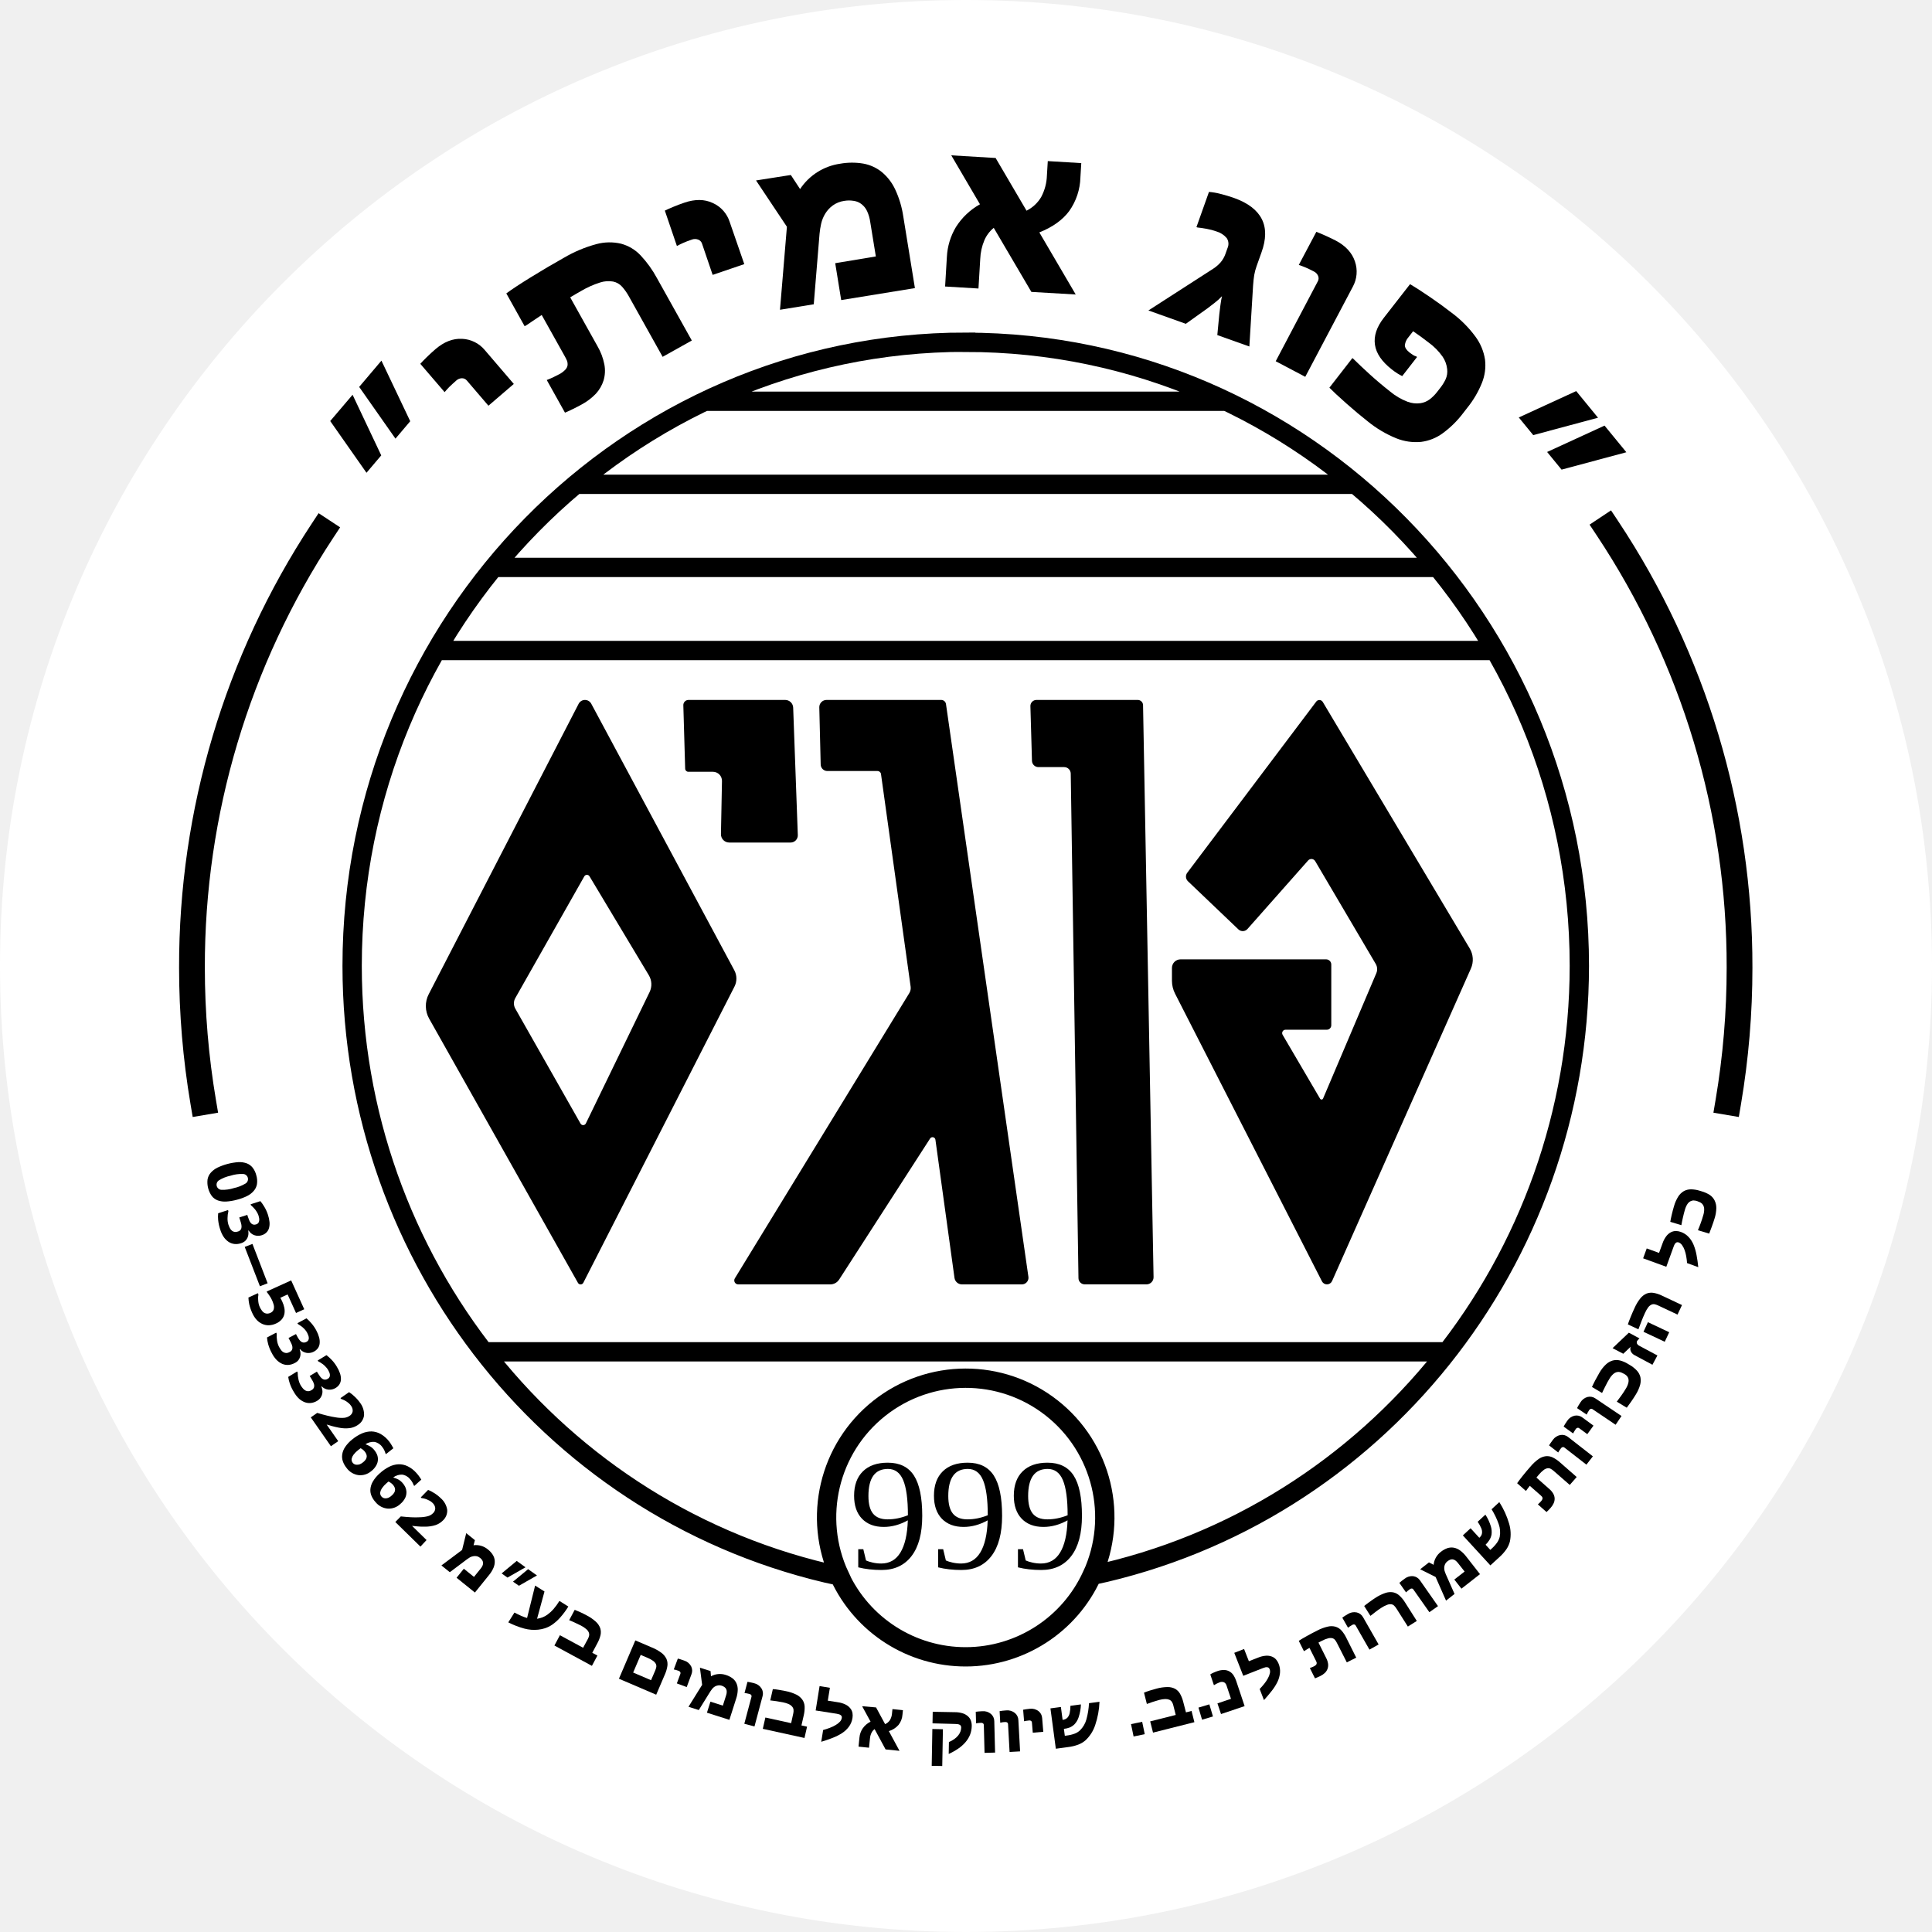
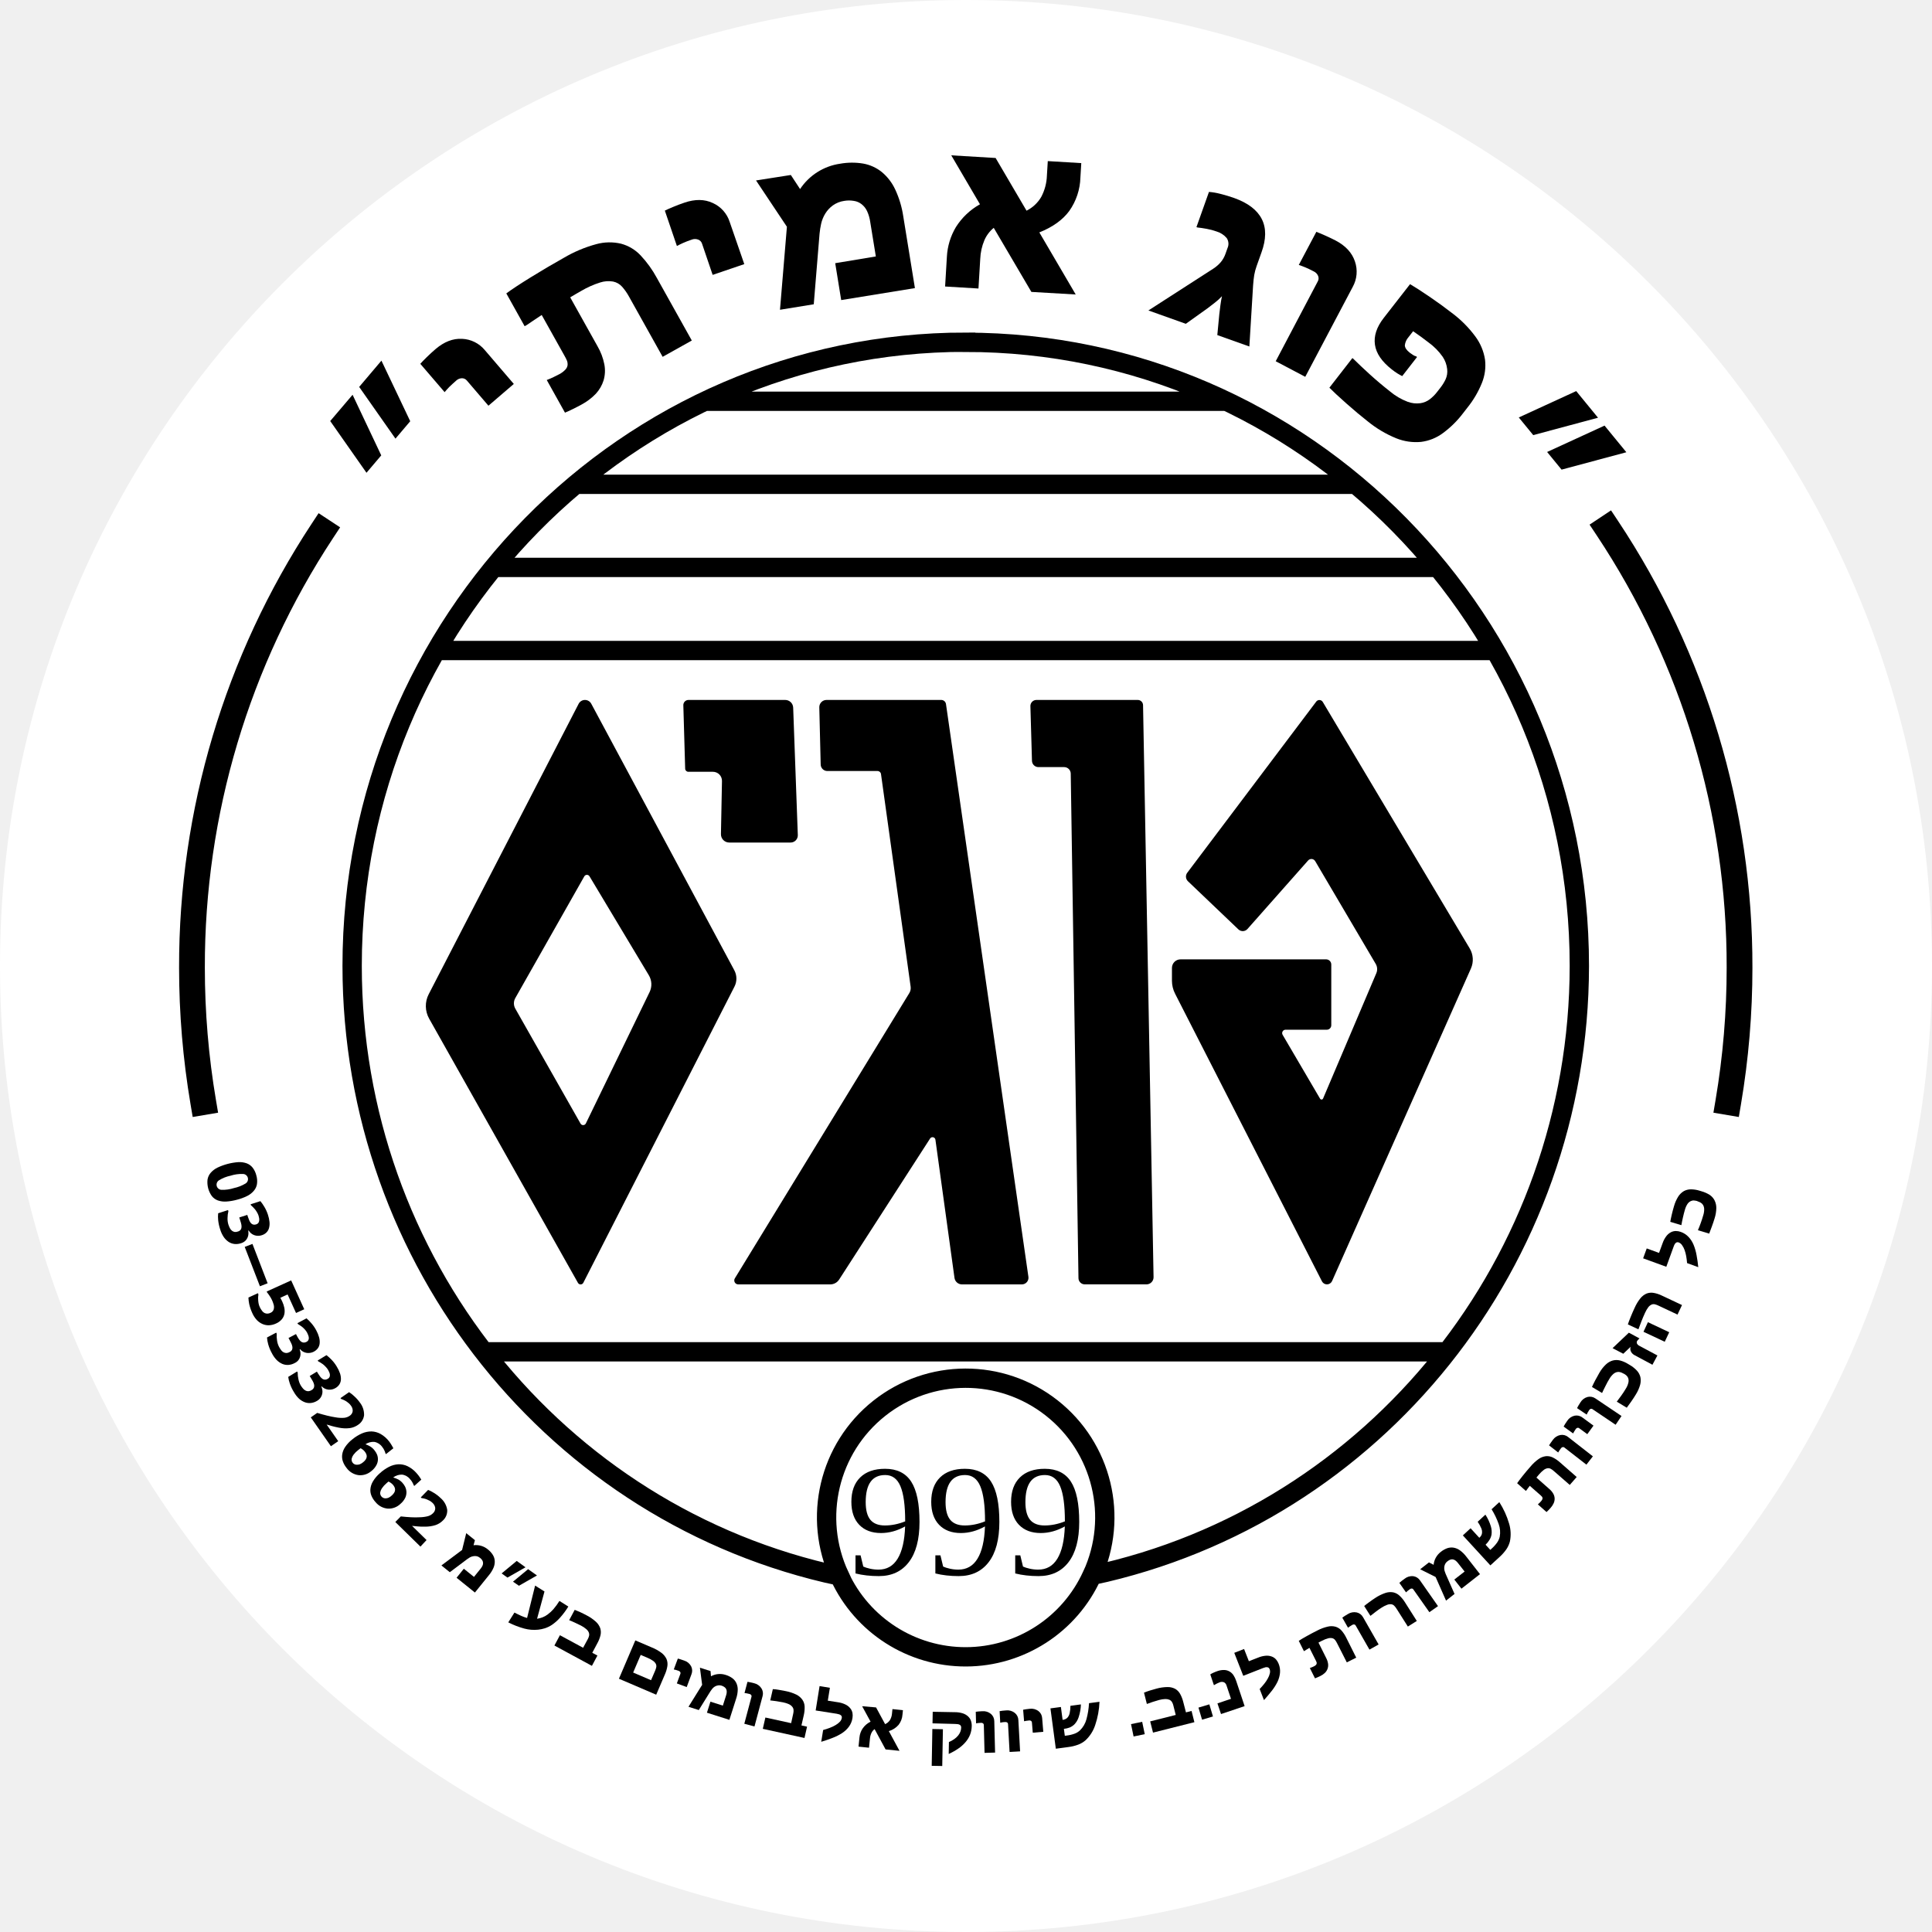
<svg xmlns="http://www.w3.org/2000/svg" viewBox="0 0 750 750">
  <defs>
-     <style>.cls-1{fill:#fff;}.cls-2,.cls-3{fill:none;stroke:#000;}.cls-2{stroke-linecap:square;stroke-miterlimit:10;stroke-width:10px;}.cls-3{stroke-width:7.5px;}.cls-4{font-size:62px;font-family:TimesNewRomanPSMT, Times New Roman;}</style>
+     <style>.cls-1{fill:#fff;}.cls-2,.cls-3{fill:none;stroke:#000;}.cls-2{stroke-linecap:square;stroke-miterlimit:10;stroke-width:10px;}.cls-3{stroke-width:7.5px;}.cls-4{direction:ltr;font-size:62px;font-family:TimesNewRomanPSMT, Times New Roman;}</style>
  </defs>
  <g>
    <g>
      <circle class="cls-1" cx="375" cy="375" r="375" />
      <g>
        <path d="M136.87,153.25,148,176.78l-5.73,6.75-14.08-20.08ZM148.07,140l11.18,23.52-5.73,6.76-14.09-20.08Z" />
        <path d="M199.46,149.05l-9.85,8.45-8.36-9.76a2.45,2.45,0,0,0-1.95-.91,3.44,3.44,0,0,0-2.21.92c-1.12,1-2,1.79-2.69,2.48s-1.27,1.37-1.8,2l-9.44-11c.51-.58,1.33-1.43,2.46-2.54s2.28-2.16,3.44-3.16q5-4.28,10.31-4a12.13,12.13,0,0,1,8.87,4.42Z" />
        <path d="M221.35,115.43l10.57,18.92a22.61,22.61,0,0,1,2.69,7.11,13.25,13.25,0,0,1-.29,6.18,13.7,13.7,0,0,1-3,5.2,22.37,22.37,0,0,1-5.62,4.24c-.81.46-1.89,1-3.25,1.68s-2.41,1.15-3.13,1.43l-7.07-12.67a29.85,29.85,0,0,0,2.77-1.2c1.07-.52,1.77-.88,2.12-1.07a8.91,8.91,0,0,0,2.31-1.73,3.23,3.23,0,0,0,.87-1.66,4.13,4.13,0,0,0-.18-1.75,16.1,16.1,0,0,0-1-2l-8.85-15.83c-1.09.7-2.2,1.44-3.34,2.22l-2.36,1.61-.93.52-7.11-12.73q3.07-2.28,9.47-6.24t12.71-7.49a51.24,51.24,0,0,1,12.81-5.41,19.47,19.47,0,0,1,9.54-.16,16.14,16.14,0,0,1,7.58,4.52,42,42,0,0,1,6.36,8.83l13.54,24.24-11.32,6.33-13.11-23.47a20.56,20.56,0,0,0-2.65-3.76,6.35,6.35,0,0,0-3.51-2,10.52,10.52,0,0,0-5,.37,35.27,35.27,0,0,0-7.3,3.25c-.8.45-1.58.9-2.33,1.34S221.93,115.11,221.35,115.43Z" />
        <path d="M288.93,102.53l-12.28,4.18-4.14-12.17A2.43,2.43,0,0,0,271,93a3.42,3.42,0,0,0-2.4,0c-1.39.47-2.53.91-3.41,1.31s-1.69.79-2.42,1.18l-4.68-13.73c.69-.35,1.77-.83,3.23-1.44s2.92-1.16,4.37-1.65q6.21-2.12,11,.13a12.07,12.07,0,0,1,6.59,7.4Z" />
        <path d="M310.59,73.39a22.46,22.46,0,0,1,15.51-9.83,26.42,26.42,0,0,1,9-.06,16,16,0,0,1,7.19,3.26,19.49,19.49,0,0,1,5.25,6.84A37.77,37.77,0,0,1,350.65,84l4.52,27.84-28.62,4.65-2.32-14.32L340,99.55l-2.17-13.33A15.09,15.09,0,0,0,336.62,82a7.37,7.37,0,0,0-2.17-2.75,6.25,6.25,0,0,0-3-1.27,11.09,11.09,0,0,0-3.72,0,10,10,0,0,0-4.42,1.76,11.14,11.14,0,0,0-2.92,3.14,13,13,0,0,0-1.63,4,31.91,31.91,0,0,0-.61,3.85l-2.25,27.39-13.11,2.13,2.58-30.95q0-.3.06-.63c0-.22,0-.42.06-.62l-12-18L307,67.93Z" />
        <path d="M386.5,61.33l12,20.46a13.65,13.65,0,0,0,5.71-5.35,19,19,0,0,0,2.2-8.31l.34-5.59,13,.78-.34,5.59a23.61,23.61,0,0,1-4.33,13q-3.86,5.22-11.61,8.31l14.12,24.1-17.21-1L385.77,88.45a12.6,12.6,0,0,0-3.64,4.83,20.71,20.71,0,0,0-1.6,7.21L379.84,112l-12.95-.78.69-11.54a25,25,0,0,1,3.51-11.54,26,26,0,0,1,9.33-8.84l-11.14-19Z" />
        <path d="M485,134.51l-12.44-4.43.77-8.07c.08-.76.22-1.91.42-3.42s.41-2.71.62-3.61a22.18,22.18,0,0,1-2.76,2.51c-1.27,1-2.23,1.75-2.87,2.21l-8.4,6-14.53-5.18,25.18-16.22a13.53,13.53,0,0,0,2.88-2.49,10.42,10.42,0,0,0,1.87-3.31l.78-2.2a4,4,0,0,0-.3-3.87,8.21,8.21,0,0,0-4-2.59,24.34,24.34,0,0,0-3.76-1c-1.42-.26-2.62-.44-3.59-.53l-.41-.15,4.86-13.66a25,25,0,0,1,4.4.75c1.8.44,3.61,1,5.42,1.63q8,2.88,10.68,8.15t-.13,13l-1.88,5.28a20.94,20.94,0,0,0-.92,3.46c-.18,1.12-.33,2.45-.44,4Z" />
        <path d="M506.7,146.28l-11.47-6.05,16.33-31a2.38,2.38,0,0,0,.12-2.14,3.37,3.37,0,0,0-1.66-1.72c-1.31-.69-2.41-1.21-3.3-1.58s-1.74-.68-2.53-.94L511,90c.73.27,1.82.72,3.27,1.36s2.85,1.32,4.2,2q5.82,3.06,7.51,8.12a12.15,12.15,0,0,1-.84,9.87Z" />
        <path d="M568,160.36a38.06,38.06,0,0,1-7.86,7.77,17.91,17.91,0,0,1-8.47,3.41,20.54,20.54,0,0,1-9.61-1.38,43.51,43.51,0,0,1-11.2-6.66q-3.65-2.85-8.17-6.85t-6.62-6.15L525,139l.34.27q2.65,2.63,6.35,6t7.92,6.69a23.68,23.68,0,0,0,6.81,4,10.26,10.26,0,0,0,5,.56,7.85,7.85,0,0,0,3.6-1.51,15.14,15.14,0,0,0,2.81-2.79l1.34-1.72a17.36,17.36,0,0,0,2-3.22,7.44,7.44,0,0,0,.62-4,10.63,10.63,0,0,0-1.74-4.78,23.66,23.66,0,0,0-5.56-5.61c-.89-.7-1.83-1.4-2.81-2.12s-2-1.44-3.11-2.19l-1.78,2.29a5.7,5.7,0,0,0-1.43,3.15c0,.92.61,1.88,1.92,2.91a15.6,15.6,0,0,0,1.29.89,3.24,3.24,0,0,0,1.18.51l.34.27L544.34,146c-.6-.3-1.21-.63-1.81-1a24.51,24.51,0,0,1-2.21-1.57q-5.84-4.55-6.57-9.61t3.4-10.38l10.23-13.13q2.86,1.67,7.53,4.85t8.69,6.31a43.87,43.87,0,0,1,9.15,9.18,20.18,20.18,0,0,1,3.74,9,18.3,18.3,0,0,1-1.21,9,37.87,37.87,0,0,1-5.64,9.6Z" />
        <path d="M620.35,162.16l-25.15,6.75-5.61-6.85,22.29-10.24Zm11,13.4-25.15,6.75-5.61-6.85,22.29-10.24Z" />
        <path class="cls-2" d="M78.9,427.85a312.8,312.8,0,0,1-4.38-52.21,307.07,307.07,0,0,1,50.59-169.5" />
        <path class="cls-2" d="M624,205.06a307.11,307.11,0,0,1,51.29,170.58,311.84,311.84,0,0,1-4.38,52.21" />
        <path d="M92,465.73a20.64,20.64,0,0,1-4.18.71,8.41,8.41,0,0,1-3.24-.43,5.38,5.38,0,0,1-2.33-1.67,9.29,9.29,0,0,1-1.69-6.43,5.33,5.33,0,0,1,1.22-2.62,8.38,8.38,0,0,1,2.6-2,22.75,22.75,0,0,1,8.13-2.15,8.38,8.38,0,0,1,3.23.45,5.35,5.35,0,0,1,2.35,1.71,8.05,8.05,0,0,1,1.42,3,7.86,7.86,0,0,1,.24,3.4,5.3,5.3,0,0,1-1.25,2.61,8.05,8.05,0,0,1-2.61,2A19.64,19.64,0,0,1,92,465.73Zm-1.2-4.52a14.43,14.43,0,0,0,4.53-1.78,2,2,0,0,0-1-3.7,14,14,0,0,0-4.85.68A13.85,13.85,0,0,0,85,458.2a2,2,0,0,0,1,3.69A14.25,14.25,0,0,0,90.81,461.21Z" />
        <path d="M93.53,482.63a6,6,0,0,1-2.52.28,5.19,5.19,0,0,1-2.27-.82,7.21,7.21,0,0,1-1.86-1.84,10.68,10.68,0,0,1-1.39-2.95,17,17,0,0,1-.8-3.66,12.91,12.91,0,0,1,0-2.65l3.83-1.24.14.43a11.59,11.59,0,0,0-.33,2.63,7.84,7.84,0,0,0,.32,2.54,11.23,11.23,0,0,0,.56,1.36,3,3,0,0,0,.9,1.11,2.55,2.55,0,0,0,.94.41,2.58,2.58,0,0,0,1.31-.16,2,2,0,0,0,1.1-.73,2.06,2.06,0,0,0,.31-1.11,5,5,0,0,0-.21-1.44c-.16-.54-.3-1-.43-1.41l-.25-.76,3.12-1,.22.7a15,15,0,0,0,.55,1.46,3.7,3.7,0,0,0,.66,1.06,1.83,1.83,0,0,0,.87.54,2.06,2.06,0,0,0,1.18-.09,1.48,1.48,0,0,0,.79-.53,1.92,1.92,0,0,0,.33-.78,3.12,3.12,0,0,0,0-1.09,8.74,8.74,0,0,0-.24-1,6.13,6.13,0,0,0-.59-1.28,10,10,0,0,0-.81-1.19,9.55,9.55,0,0,0-.83-.89l-.72-.66-.12-.37,3.79-1.22a17,17,0,0,1,1.55,2.22,15,15,0,0,1,1.38,3.05,12.7,12.7,0,0,1,.61,2.83,6.4,6.4,0,0,1-.16,2.23,3.77,3.77,0,0,1-1,1.81,4.24,4.24,0,0,1-1.8,1.08,4.43,4.43,0,0,1-2.92,0,4.18,4.18,0,0,1-2.21-1.83l-.16.06a6.56,6.56,0,0,1,.07,1.33,3.87,3.87,0,0,1-.36,1.41,3.7,3.7,0,0,1-.91,1.27A4.21,4.21,0,0,1,93.53,482.63Z" />
        <path d="M100.9,499.32,95,484.05l3-1.16,5.89,15.28Z" />
        <path d="M107.12,513.8a7.13,7.13,0,0,1-2.65.66,5.73,5.73,0,0,1-2.55-.47,6.8,6.8,0,0,1-2.21-1.54,9.82,9.82,0,0,1-1.81-2.8,17.18,17.18,0,0,1-1.15-3.39,14.43,14.43,0,0,1-.31-2.56l3.69-1.68.17.39c0,.26,0,.56-.08.9a8.73,8.73,0,0,0,0,1.26,9.38,9.38,0,0,0,.16,1.4,6.1,6.1,0,0,0,.47,1.45,7.14,7.14,0,0,0,.81,1.34,2.81,2.81,0,0,0,1.16,1,2.69,2.69,0,0,0,1,.19,2.91,2.91,0,0,0,1.21-.32,2.2,2.2,0,0,0,.91-.7,2.17,2.17,0,0,0,.39-1,3.4,3.4,0,0,0-.14-1.62,11.07,11.07,0,0,0-1.5-3.2,16.47,16.47,0,0,0-1-1.39l-.16-.36,9.5-4.31,5.08,11.2-3.19,1.45-3.27-7.19-2.82,1.28c.12.22.26.48.41.79s.27.55.35.73a10.51,10.51,0,0,1,.78,2.36,6.39,6.39,0,0,1,.07,2.17,4.6,4.6,0,0,1-1,2.26A6.12,6.12,0,0,1,107.12,513.8Z" />
        <path d="M114.37,529.15a6,6,0,0,1-2.43.71,5.26,5.26,0,0,1-2.38-.41,7.24,7.24,0,0,1-2.15-1.49,10.65,10.65,0,0,1-1.88-2.67,16.35,16.35,0,0,1-1.42-3.46,13.54,13.54,0,0,1-.46-2.62l3.56-1.88.21.4a11.61,11.61,0,0,0,.13,2.65,7.62,7.62,0,0,0,.76,2.44,10.17,10.17,0,0,0,.79,1.25,2.83,2.83,0,0,0,1.07.93,2.49,2.49,0,0,0,1,.24,2.62,2.62,0,0,0,1.26-.37,2,2,0,0,0,.95-.91,2.06,2.06,0,0,0,.12-1.16,4.74,4.74,0,0,0-.46-1.38c-.24-.5-.46-.93-.66-1.31l-.38-.7,2.9-1.53.34.65c.26.5.53,1,.79,1.35a4.54,4.54,0,0,0,.83.93,2,2,0,0,0,1,.38,2.15,2.15,0,0,0,1.15-.29,1.58,1.58,0,0,0,.69-.66,1.87,1.87,0,0,0,.19-.83,3.38,3.38,0,0,0-.23-1.07,8.13,8.13,0,0,0-.41-.94,6.26,6.26,0,0,0-.79-1.16,11,11,0,0,0-1-1,7.91,7.91,0,0,0-1-.73l-.82-.53-.18-.34,3.52-1.86a16.39,16.39,0,0,1,1.91,1.92,14.65,14.65,0,0,1,1.89,2.76,12.69,12.69,0,0,1,1.09,2.68,6.59,6.59,0,0,1,.23,2.23,3.87,3.87,0,0,1-.65,1.95,4.63,4.63,0,0,1-4.47,1.86,4.11,4.11,0,0,1-2.49-1.42l-.16.09a6.32,6.32,0,0,1,.31,1.3,4,4,0,0,1-.11,1.44,3.75,3.75,0,0,1-.68,1.41A4.1,4.1,0,0,1,114.37,529.15Z" />
        <path d="M123.15,543.77a5.86,5.86,0,0,1-2.39.86,5.19,5.19,0,0,1-2.4-.27,7.24,7.24,0,0,1-2.23-1.35,10.73,10.73,0,0,1-2-2.55,16.66,16.66,0,0,1-1.62-3.37,12.75,12.75,0,0,1-.62-2.58l3.44-2.1.23.39a11.49,11.49,0,0,0,.29,2.63,8,8,0,0,0,.9,2.4,10.18,10.18,0,0,0,.87,1.19,3,3,0,0,0,1.13.87,2.48,2.48,0,0,0,1,.18,2.65,2.65,0,0,0,1.24-.45,2,2,0,0,0,.89-1,2.06,2.06,0,0,0,.05-1.16,5.13,5.13,0,0,0-.54-1.35l-.75-1.27-.41-.68,2.79-1.7.38.63c.3.48.59.92.88,1.3a4,4,0,0,0,.88.87,1.88,1.88,0,0,0,1,.33,2.1,2.1,0,0,0,1.13-.36,1.49,1.49,0,0,0,.65-.7,1.86,1.86,0,0,0,.13-.84,3,3,0,0,0-.28-1.05c-.17-.37-.33-.68-.47-.92a6.43,6.43,0,0,0-.87-1.11,10.89,10.89,0,0,0-1.07-1,8.43,8.43,0,0,0-1-.67l-.85-.47-.2-.33,3.4-2.07a15.83,15.83,0,0,1,2,1.8,14.25,14.25,0,0,1,2,2.64,12.69,12.69,0,0,1,1.25,2.61,6.77,6.77,0,0,1,.37,2.21,3.9,3.9,0,0,1-.54,2,4.34,4.34,0,0,1-1.49,1.46,4.44,4.44,0,0,1-2.85.66,4.12,4.12,0,0,1-2.57-1.26l-.15.09a6.29,6.29,0,0,1,.38,1.28,4.07,4.07,0,0,1-.61,2.9A4.1,4.1,0,0,1,123.15,543.77Z" />
        <path d="M128.46,561.42l-7.81-11.2,2.49-1.73c1.42.42,2.72.78,3.91,1.07s2.29.51,3.29.66a13.42,13.42,0,0,0,3.2.18,4.56,4.56,0,0,0,2.18-.77,2.54,2.54,0,0,0,1.19-1.78,3.07,3.07,0,0,0-.66-2.16,4.89,4.89,0,0,0-.91-1,10.36,10.36,0,0,0-1.1-.8,7.49,7.49,0,0,0-1.1-.55l-.76-.3-.2-.3,3.33-2.31a12.52,12.52,0,0,1,2,1.58,14.17,14.17,0,0,1,2.16,2.41,7.52,7.52,0,0,1,1.66,5,5.18,5.18,0,0,1-2.43,3.76,7.24,7.24,0,0,1-3.09,1.21,13.4,13.4,0,0,1-4.25-.17c-1-.2-2-.42-2.87-.67l-1.89-.55,4.5,6.46Z" />
        <path d="M144.11,571.11a6.56,6.56,0,0,1-4.93,1.54,6.87,6.87,0,0,1-4.66-2.82,8.35,8.35,0,0,1-1.43-2.56,5.74,5.74,0,0,1-.26-2.55,7,7,0,0,1,1.16-3,12.94,12.94,0,0,1,2.83-3,16.07,16.07,0,0,1,3.73-2.29,9.23,9.23,0,0,1,3.69-.75,7.65,7.65,0,0,1,3.54,1,11.11,11.11,0,0,1,3.31,2.92,14.51,14.51,0,0,1,1,1.51c.31.53.52.89.62,1.1l-2.86,2.27-.21-.26a6.82,6.82,0,0,0-.38-1.07,6.2,6.2,0,0,0-.9-1.47,4.69,4.69,0,0,0-3-1.93,5.38,5.38,0,0,0-3.49.91,9.25,9.25,0,0,1,1.88.87,6,6,0,0,1,1.6,1.45,6.7,6.7,0,0,1,1,1.64,4.82,4.82,0,0,1-.21,4.11A7.21,7.21,0,0,1,144.11,571.11Zm-5.57-2.5a3.5,3.5,0,0,0,1.12-.17,5,5,0,0,0,1.37-.85,4.31,4.31,0,0,0,1-1.1,2.39,2.39,0,0,0,.34-1.08,2.29,2.29,0,0,0-.21-1,4.51,4.51,0,0,0-1.31-1.66,5.84,5.84,0,0,0-.84-.56l-.34.24-.57.44a9.58,9.58,0,0,0-1.84,1.82,4.11,4.11,0,0,0-.72,1.47,1.86,1.86,0,0,0,0,.94,2.06,2.06,0,0,0,.41.79,1.94,1.94,0,0,0,.65.52A1.84,1.84,0,0,0,138.54,568.61Z" />
        <path d="M155.44,583.81a6.56,6.56,0,0,1-4.83,1.84,6.83,6.83,0,0,1-4.82-2.53,8.44,8.44,0,0,1-1.59-2.46,5.61,5.61,0,0,1-.42-2.53,7,7,0,0,1,1-3.06,13,13,0,0,1,2.64-3.13,16.17,16.17,0,0,1,3.58-2.51,9,9,0,0,1,3.64-1,7.6,7.6,0,0,1,3.6.76,11.1,11.1,0,0,1,3.48,2.7,14.42,14.42,0,0,1,1.14,1.44c.35.51.58.86.69,1.06l-2.72,2.45-.22-.25a6.41,6.41,0,0,0-.45-1,6.06,6.06,0,0,0-1-1.41,4.67,4.67,0,0,0-3.1-1.74,5.43,5.43,0,0,0-3.43,1.12,9.77,9.77,0,0,1,1.94.75,6.09,6.09,0,0,1,1.68,1.35,6.58,6.58,0,0,1,1.06,1.57,5,5,0,0,1,.46,1.69,5.1,5.1,0,0,1-.41,2.43A7.16,7.16,0,0,1,155.44,583.81Zm-5.71-2.15a3.44,3.44,0,0,0,1.1-.24,4.89,4.89,0,0,0,1.32-.93,4.29,4.29,0,0,0,.95-1.16,2.21,2.21,0,0,0,0-2.12,4.28,4.28,0,0,0-1.41-1.57,4.66,4.66,0,0,0-.88-.51l-.31.26c-.15.12-.33.28-.55.48a9.43,9.43,0,0,0-1.72,1.93,3.92,3.92,0,0,0-.62,1.5,1.83,1.83,0,0,0,.07.94,2.17,2.17,0,0,0,.46.77,2.06,2.06,0,0,0,1.59.65Z" />
        <path d="M163.21,600.39l-9.75-9.55,2.13-2.17c1.46.16,2.81.27,4,.33s2.34.07,3.36,0a13.76,13.76,0,0,0,3.17-.42,4.47,4.47,0,0,0,2-1.17,2.57,2.57,0,0,0,.84-2,3.17,3.17,0,0,0-1.06-2,5.08,5.08,0,0,0-1.08-.81,11.7,11.7,0,0,0-1.23-.58,7.8,7.8,0,0,0-1.18-.34l-.8-.15-.26-.25,2.84-2.9a12.55,12.55,0,0,1,2.29,1.18,14.14,14.14,0,0,1,2.58,2,7.51,7.51,0,0,1,2.55,4.56,5.19,5.19,0,0,1-1.69,4.15,7.26,7.26,0,0,1-2.81,1.76,13.21,13.21,0,0,1-4.2.62c-1.06,0-2,0-2.95-.11l-2-.2,5.63,5.51Z" />
        <path d="M183.83,599.86a7.21,7.21,0,0,1,5.55,1.61,8.3,8.3,0,0,1,1.92,2.11,4.91,4.91,0,0,1,.76,2.35,5.94,5.94,0,0,1-.47,2.65,11.51,11.51,0,0,1-1.74,2.84l-5.49,6.8-7.12-5.74,2.82-3.5,3.94,3.17,2.62-3.25a4.76,4.76,0,0,0,.72-1.17,2.3,2.3,0,0,0,.18-1.07,2.08,2.08,0,0,0-.33-1,3.81,3.81,0,0,0-.8-.87,3.2,3.2,0,0,0-1.34-.67,3.37,3.37,0,0,0-1.34,0,4,4,0,0,0-1.28.44,10.74,10.74,0,0,0-1,.65l-6.81,5.12-3.26-2.63,7.71-5.77.15-.12.16-.11,1.61-6.53,3.37,2.72Z" />
        <path d="M204,608.42l-7,4-2.27-1.62,5.86-4.85Zm4.45,3.17-7,4L199.15,614l5.86-4.85Z" />
        <path d="M208.49,628.4a10.14,10.14,0,0,0,2.1-.54,8,8,0,0,0,2.07-1.17,14,14,0,0,0,2.17-2,25,25,0,0,0,2.34-3.21l3.46,2.18a30,30,0,0,1-3.27,4.38,17.48,17.48,0,0,1-3,2.66,11.14,11.14,0,0,1-2.82,1.39,13.31,13.31,0,0,1-2.6.55,14.86,14.86,0,0,1-5.45-.44,32.17,32.17,0,0,1-6.18-2.4l2.4-3.8c1,.5,1.84.93,2.64,1.28a18,18,0,0,0,2.26.82l3.12-12.58,3.64,2.29Z" />
        <path d="M229.92,641.61l2,1.07-2.14,4-14.56-7.89,2.14-4,9,4.87,1.83-3.38a4.55,4.55,0,0,0,.5-1.33,2.22,2.22,0,0,0-.15-1.29,3.62,3.62,0,0,0-1-1.28,10.27,10.27,0,0,0-2-1.33q-.81-.43-2.37-1.14c-1-.47-1.73-.77-2.09-.9l-.12-.07,2.14-4c.66.25,1.4.56,2.21.93s1.62.78,2.42,1.21a16.7,16.7,0,0,1,3.6,2.48,6.3,6.3,0,0,1,1.69,2.52,5.28,5.28,0,0,1,.09,2.74,12.75,12.75,0,0,1-1.24,3.13Z" />
        <path d="M254.74,657.88l-14.47-6.2,6.36-14.88,6.38,2.73a16.65,16.65,0,0,1,3.81,2.13,6.41,6.41,0,0,1,1.92,2.36,5.16,5.16,0,0,1,.34,2.72,12.77,12.77,0,0,1-.95,3.23Zm-2-5.63,1.61-3.75a7,7,0,0,0,.42-1.36,2,2,0,0,0-.19-1.24,3.43,3.43,0,0,0-1.08-1.18,11,11,0,0,0-2.22-1.2l-2.56-1.09-2.93,6.85Z" />
        <path d="M266.58,654.92l-3.83-1.42,1.38-3.74a.73.73,0,0,0-.05-.66,1.09,1.09,0,0,0-.59-.47c-.44-.16-.81-.28-1.1-.36s-.57-.14-.83-.19l1.57-4.21c.24,0,.6.15,1.07.29s.95.3,1.4.47a4.6,4.6,0,0,1,2.69,2.21,3.74,3.74,0,0,1,.15,3.07Z" />
        <path d="M276,650.73a7.06,7.06,0,0,1,2.7-.85,7.21,7.21,0,0,1,3.05.33,8.62,8.62,0,0,1,2.56,1.27,5,5,0,0,1,1.56,1.92,6,6,0,0,1,.52,2.63,11.46,11.46,0,0,1-.59,3.29l-2.65,8.32-8.72-2.77,1.36-4.28,4.82,1.53,1.27-4a4.48,4.48,0,0,0,.24-1.35,2.3,2.3,0,0,0-.22-1.07,2,2,0,0,0-.66-.77,3.68,3.68,0,0,0-1-.52,3.12,3.12,0,0,0-1.49-.14,3.38,3.38,0,0,0-1.27.45,4,4,0,0,0-1,.88,8.65,8.65,0,0,0-.72,1l-4.49,7.24-4-1.27,5.09-8.18.11-.16.1-.17-.86-6.66,4.12,1.31Z" />
        <path d="M292.89,670.21l-3.95-1.05,2.79-10.49a.74.74,0,0,0-.11-.66,1.09,1.09,0,0,0-.64-.41c-.45-.12-.82-.2-1.12-.25l-.84-.12,1.15-4.34c.25,0,.61.1,1.1.19s1,.21,1.44.33a4.66,4.66,0,0,1,2.88,2,3.72,3.72,0,0,1,.45,3Z" />
        <path d="M311.12,669.81l2.18.48-1,4.39-16.18-3.55,1-4.39,10,2.19.82-3.75a4.41,4.41,0,0,0,.11-1.42,2.19,2.19,0,0,0-.49-1.19,3.71,3.71,0,0,0-1.3-1,10.15,10.15,0,0,0-2.27-.72c-.6-.13-1.46-.28-2.59-.45s-1.88-.26-2.25-.29l-.14,0,1-4.39c.7,0,1.49.14,2.38.28s1.77.3,2.66.49a16.6,16.6,0,0,1,4.14,1.38,6.24,6.24,0,0,1,2.32,2,5.09,5.09,0,0,1,.85,2.6,13,13,0,0,1-.33,3.36Z" />
        <path d="M325.27,660.81a9.62,9.62,0,0,1,3,.91,5.29,5.29,0,0,1,1.83,1.47,4,4,0,0,1,.83,1.79,5.75,5.75,0,0,1,0,1.94,7.62,7.62,0,0,1-1.38,3.38,10.43,10.43,0,0,1-2.64,2.48,20.18,20.18,0,0,1-3.69,1.86c-1.38.54-2.85,1.05-4.42,1.52l.74-4.57c.86-.23,1.7-.51,2.53-.82a14.13,14.13,0,0,0,2.28-1.08,7.49,7.49,0,0,0,1.7-1.32,2.79,2.79,0,0,0,.72-1.39,1.49,1.49,0,0,0,0-.6,1,1,0,0,0-.31-.49,2,2,0,0,0-.68-.38,6.51,6.51,0,0,0-1-.24L316.64,664l1.52-9.46,4,.66-.81,5Z" />
        <path d="M340.09,662.82l3.51,6.49a4.22,4.22,0,0,0,1.87-1.57,5.77,5.77,0,0,0,.8-2.54l.18-1.73,4.07.42-.18,1.72a7.17,7.17,0,0,1-1.53,4,8.07,8.07,0,0,1-3.76,2.41l4.14,7.65-5.41-.55-4.26-7.88a3.86,3.86,0,0,0-1.21,1.45,6.12,6.12,0,0,0-.59,2.21l-.37,3.56-4.07-.42.36-3.56a7.54,7.54,0,0,1,1.26-3.52,8.07,8.07,0,0,1,3.05-2.61l-3.27-6Z" />
        <path d="M365.78,685.56l-4.09-.07.25-14.29,4.1.08ZM377.23,670a9.7,9.7,0,0,1-.65,3.4,10.23,10.23,0,0,1-1.77,2.9,14.28,14.28,0,0,1-2.81,2.5,24.61,24.61,0,0,1-3.71,2.09l.08-4.63a11,11,0,0,0,2.1-1.16,7.71,7.71,0,0,0,1.52-1.42,5.77,5.77,0,0,0,.84-1.47,4.55,4.55,0,0,0,.3-1.56,1.4,1.4,0,0,0-.11-.6,1,1,0,0,0-.37-.44,2.22,2.22,0,0,0-.73-.28,7,7,0,0,0-1.07-.09L362,669l.08-4.49,8.7.16a9.65,9.65,0,0,1,3.07.48,5.42,5.42,0,0,1,2,1.2,4,4,0,0,1,1.07,1.65A5.75,5.75,0,0,1,377.23,670Z" />
        <path d="M386.29,680.35l-4.09.11-.28-10.85a.74.74,0,0,0-.3-.6,1.06,1.06,0,0,0-.72-.21,11,11,0,0,0-1.15.07l-.84.13-.12-4.49c.24,0,.61-.09,1.11-.13s1-.08,1.47-.09a4.6,4.6,0,0,1,3.32,1.06,3.72,3.72,0,0,1,1.29,2.79Z" />
        <path d="M396,679.88l-4.08.23-.6-10.84a.74.74,0,0,0-.31-.59,1.1,1.1,0,0,0-.73-.19c-.47,0-.85.06-1.15.1s-.58.1-.84.16l-.24-4.49c.24,0,.61-.1,1.1-.16s1-.1,1.47-.13a4.59,4.59,0,0,1,3.35,1,3.71,3.71,0,0,1,1.36,2.76Z" />
        <path d="M405,672.29l-4.08.34-.33-4a.74.74,0,0,0-.33-.58,1,1,0,0,0-.73-.17,11,11,0,0,0-1.15.14c-.3.05-.58.11-.83.17l-.37-4.47c.24-.06.6-.12,1.1-.19s1-.14,1.46-.18a4.63,4.63,0,0,1,3.37.87,3.7,3.7,0,0,1,1.45,2.71Z" />
        <path d="M413,671.14l.36,2.69.77-.1a13.49,13.49,0,0,0,3.06-.73,6.15,6.15,0,0,0,2.06-1.28,9.4,9.4,0,0,0,2.5-4.28,29.08,29.08,0,0,0,1-6.27l4.07-.54a31.88,31.88,0,0,1-1.65,9,14.16,14.16,0,0,1-3.77,5.95,9.43,9.43,0,0,1-2.84,1.69,16.86,16.86,0,0,1-3.91.94l-4.78.64-2.09-15.66,4.06-.54.66,5a3.54,3.54,0,0,0,1.06-.28,2.74,2.74,0,0,0,.82-.58,3.81,3.81,0,0,0,.86-1.73,13.42,13.42,0,0,0,.3-2.87l4.07-.54a17.53,17.53,0,0,1-.86,4.91,7.28,7.28,0,0,1-1.62,2.79,5.81,5.81,0,0,1-1.9,1.27A8.81,8.81,0,0,1,413,671.14Z" />
        <path d="M444.39,673.21l-4.33.89-1-4.8,4.33-.9Z" />
        <path d="M460.39,664.74l2.17-.55,1.1,4.36L447.6,672.6l-1.1-4.36,9.92-2.5-.94-3.73a4.4,4.4,0,0,0-.54-1.32,2.24,2.24,0,0,0-1-.85,3.87,3.87,0,0,0-1.59-.28,10.78,10.78,0,0,0-2.35.36c-.6.16-1.44.41-2.52.76s-1.8.61-2.15.76l-.13,0-1.1-4.36c.66-.26,1.41-.54,2.26-.81s1.72-.52,2.6-.75a16.81,16.81,0,0,1,4.32-.61,6.21,6.21,0,0,1,2.95.71,5.14,5.14,0,0,1,1.92,2,12.8,12.8,0,0,1,1.21,3.16Z" />
        <path d="M470.87,666.33l-4.23,1.26-1.4-4.7,4.23-1.26Z" />
        <path d="M483.16,662.32,474,665.39l-1.39-4.14,5.26-1.77-1.74-5.19a2.05,2.05,0,0,0-.93-1.21,2.22,2.22,0,0,0-1.74,0,8.43,8.43,0,0,0-1.11.49c-.39.2-.73.39-1,.57l-.13,0-1.39-4.14a7.89,7.89,0,0,1,1.24-.67,17.34,17.34,0,0,1,1.66-.65,7.26,7.26,0,0,1,2.4-.39,4.29,4.29,0,0,1,2.09.53,4.62,4.62,0,0,1,1.59,1.45,9.33,9.33,0,0,1,1.08,2.26Z" />
        <path d="M488.41,643.48a9.62,9.62,0,0,1,3-.73,5.34,5.34,0,0,1,2.33.33,4.11,4.11,0,0,1,1.62,1.12,5.78,5.78,0,0,1,1,1.66,7.51,7.51,0,0,1,.53,3.61,10.4,10.4,0,0,1-1,3.48,20.16,20.16,0,0,1-2.22,3.47q-1.38,1.76-3,3.56L489,655.67c.62-.64,1.2-1.3,1.76-2a13.3,13.3,0,0,0,1.41-2.1,7.12,7.12,0,0,0,.79-2,2.73,2.73,0,0,0-.08-1.57,1.44,1.44,0,0,0-.32-.51,1,1,0,0,0-.52-.26,2,2,0,0,0-.77,0,7,7,0,0,0-1,.32l-7.64,3-3.49-8.92,3.81-1.49,1.86,4.74Z" />
        <path d="M511.83,637.65l3,6a7,7,0,0,1,.73,2.24,4.05,4.05,0,0,1-.2,1.92,4.17,4.17,0,0,1-1,1.57,7,7,0,0,1-1.83,1.26q-.39.2-1.05.48c-.44.19-.78.33-1,.41l-2-4a9,9,0,0,0,.89-.34l.69-.31a3,3,0,0,0,.75-.51,1,1,0,0,0,.3-.51,1.2,1.2,0,0,0,0-.54,3.55,3.55,0,0,0-.27-.63l-2.51-5-1.08.65-.77.48-.3.15-2-4c.67-.45,1.7-1.06,3.08-1.83s2.76-1.5,4.12-2.18a16.65,16.65,0,0,1,4.11-1.52,6,6,0,0,1,3,.06,5,5,0,0,1,2.3,1.49,12.64,12.64,0,0,1,1.85,2.82l3.85,7.69-3.66,1.83L519,637.8a6.19,6.19,0,0,0-.76-1.2,2,2,0,0,0-1.07-.66,3.36,3.36,0,0,0-1.59.06,10.93,10.93,0,0,0-2.35.92l-.75.39Z" />
        <path d="M535.18,638.38l-3.56,2L526.26,631a.74.74,0,0,0-.54-.39,1.07,1.07,0,0,0-.74.16,10.44,10.44,0,0,0-1,.61c-.25.17-.48.34-.68.5l-2.22-3.9c.19-.15.5-.36.91-.64s.84-.53,1.26-.77a4.62,4.62,0,0,1,3.42-.63,3.75,3.75,0,0,1,2.46,1.85Z" />
        <path d="M550,629.25l-3.47,2.18-4.44-7a6.06,6.06,0,0,0-.88-1.11,2,2,0,0,0-1.13-.55,3.4,3.4,0,0,0-1.59.22,10.86,10.86,0,0,0-2.24,1.15c-.68.43-1.4.93-2.14,1.5s-1.4,1.08-2,1.55l-.12.08-2.41-3.82c.49-.41,1.14-.92,2-1.54s1.61-1.16,2.31-1.6a16.64,16.64,0,0,1,3.92-1.93,6.16,6.16,0,0,1,3-.24,5.12,5.12,0,0,1,2.44,1.26A12.3,12.3,0,0,1,545.4,622Z" />
        <path d="M558.23,623.5l-3.35,2.35L548.65,617a.72.72,0,0,0-.57-.34,1.1,1.1,0,0,0-.72.23,10.89,10.89,0,0,0-.92.69q-.36.3-.63.57l-2.58-3.68c.18-.16.46-.4.85-.72s.78-.6,1.18-.88a4.62,4.62,0,0,1,3.35-1,3.75,3.75,0,0,1,2.62,1.62Z" />
        <path d="M556.53,607.46a7,7,0,0,1,.82-2.71,7.23,7.23,0,0,1,2-2.34,8.82,8.82,0,0,1,2.48-1.4,5.21,5.21,0,0,1,2.47-.21,6,6,0,0,1,2.47,1.06,11.59,11.59,0,0,1,2.38,2.34l5.38,6.88-7.2,5.64-2.77-3.54,4-3.11-2.58-3.3a4.85,4.85,0,0,0-1-1,2.37,2.37,0,0,0-1-.42,2.09,2.09,0,0,0-1,.11,3.75,3.75,0,0,0-1,.58,3.16,3.16,0,0,0-1,1.16,3.33,3.33,0,0,0-.33,1.3,4,4,0,0,0,.14,1.34,9.27,9.27,0,0,0,.41,1.14l3.45,7.79-3.3,2.59-3.89-8.82-.08-.17-.07-.18-6-3,3.41-2.67Z" />
        <path d="M576.7,599.66l1.83,2,.57-.52a13.56,13.56,0,0,0,2.09-2.34,6.44,6.44,0,0,0,1-2.24,9.37,9.37,0,0,0-.41-4.94,29.48,29.48,0,0,0-2.75-5.73l3-2.77a31.88,31.88,0,0,1,3.79,8.3,14.22,14.22,0,0,1,.32,7,9.68,9.68,0,0,1-1.36,3,17.62,17.62,0,0,1-2.66,3l-3.56,3.26-10.68-11.64,3-2.77,3.39,3.7a4,4,0,0,0,.72-.84,2.55,2.55,0,0,0,.32-.94,3.63,3.63,0,0,0-.28-1.91,13.12,13.12,0,0,0-1.4-2.53l3-2.77a17.53,17.53,0,0,1,2.11,4.52,7.47,7.47,0,0,1,.27,3.21,6,6,0,0,1-.83,2.13A9.47,9.47,0,0,1,576.7,599.66Z" />
        <path d="M596.44,573.6l5,4.42a7,7,0,0,1,1.52,1.8,4.06,4.06,0,0,1,.55,1.85,4.27,4.27,0,0,1-.36,1.85,7.18,7.18,0,0,1-1.22,1.85c-.19.22-.46.5-.79.85s-.59.59-.78.75L597,584a9.14,9.14,0,0,0,.7-.65l.51-.54a2.79,2.79,0,0,0,.51-.76,1,1,0,0,0,.08-.58,1.06,1.06,0,0,0-.23-.49,3.19,3.19,0,0,0-.49-.49l-4.22-3.7c-.25.33-.51.66-.76,1l-.53.73-.22.26-3.4-3c.45-.66,1.17-1.61,2.15-2.85s2-2.43,3-3.57a16.62,16.62,0,0,1,3.23-3,6.17,6.17,0,0,1,2.79-1.07,5,5,0,0,1,2.7.51,12.38,12.38,0,0,1,2.78,1.91l6.47,5.66-2.69,3.08L603.13,571a5.77,5.77,0,0,0-1.16-.82,2,2,0,0,0-1.24-.2,3.2,3.2,0,0,0-1.45.65,11.28,11.28,0,0,0-1.82,1.74c-.19.22-.38.43-.55.65Z" />
        <path d="M618.35,565.35l-2.51,3.23-8.57-6.67a.71.71,0,0,0-.65-.15,1.06,1.06,0,0,0-.62.42c-.29.37-.51.68-.68.94s-.31.5-.43.73l-3.55-2.76c.13-.21.33-.52.61-.94s.57-.81.86-1.19a4.62,4.62,0,0,1,2.92-1.89,3.69,3.69,0,0,1,3,.77Z" />
        <path d="M618.59,553.43l-2.4,3.31L613,554.4a.75.75,0,0,0-.66-.12,1.12,1.12,0,0,0-.61.44c-.27.38-.48.7-.64,1s-.29.51-.41.74L607,553.79q.16-.33.57-1c.26-.42.54-.83.82-1.22a4.6,4.6,0,0,1,2.85-2,3.73,3.73,0,0,1,3,.67Z" />
        <path d="M629.47,549.69l-2.29,3.4-9-6.07a.75.75,0,0,0-.66-.11,1.1,1.1,0,0,0-.59.47c-.26.39-.46.71-.61,1s-.27.52-.38.76l-3.73-2.51c.11-.22.29-.55.54-1s.51-.85.78-1.25a4.63,4.63,0,0,1,2.79-2.09,3.77,3.77,0,0,1,3,.57Z" />
        <path d="M630.17,533.19a4.9,4.9,0,0,0-1.1-.49,2.46,2.46,0,0,0-1.29-.08,3.37,3.37,0,0,0-1.5.77,7.56,7.56,0,0,0-1.55,1.94c-.46.77-1,1.68-1.49,2.73s-1,1.91-1.26,2.58l-.07.11L618,538.42c.28-.64.69-1.49,1.24-2.54s1.1-2,1.66-3a13.79,13.79,0,0,1,2.52-3.21,6.41,6.41,0,0,1,2.67-1.53,5.73,5.73,0,0,1,2.82,0,11.31,11.31,0,0,1,3.16,1.38l.7.42a11.71,11.71,0,0,1,2.68,2.14,5.68,5.68,0,0,1,1.35,2.51,6.59,6.59,0,0,1-.1,3,14.34,14.34,0,0,1-1.68,3.76c-.5.83-1.11,1.77-1.84,2.81s-1.28,1.82-1.67,2.31l-3.87-2.33.07-.12c.48-.62,1-1.36,1.63-2.2s1.2-1.74,1.78-2.71a7.42,7.42,0,0,0,1-2.32,3.31,3.31,0,0,0,0-1.64,2.48,2.48,0,0,0-.66-1.11,5.35,5.35,0,0,0-1-.73Z" />
        <path d="M635.53,520.56a1.16,1.16,0,0,0-.06,1,2,2,0,0,0,.94.89l7,3.74-1.94,3.61-7-3.76a3.1,3.1,0,0,1-.92-.73,3.17,3.17,0,0,1-.53-.89,2.25,2.25,0,0,1-.14-.86,2.38,2.38,0,0,1,.14-.75l-2.87,2.72L626,523.35l6.32-6,4.13,2.22a6.26,6.26,0,0,0-.52.51A2.61,2.61,0,0,0,635.53,520.56Z" />
        <path d="M631.93,514.14c.24-.75.61-1.73,1.11-2.95s1-2.39,1.52-3.48a16.51,16.51,0,0,1,2.26-3.74,6.32,6.32,0,0,1,2.42-1.83,5.21,5.21,0,0,1,2.73-.24,12.2,12.2,0,0,1,3.2,1.06l7.78,3.66-1.74,3.7-7.53-3.54a6.41,6.41,0,0,0-1.35-.47,2,2,0,0,0-1.24.15,3.4,3.4,0,0,0-1.22,1,11.23,11.23,0,0,0-1.27,2.18c-.46,1-.93,2.09-1.42,3.35s-.85,2.23-1.1,2.92l-.06.12Zm7.79-.87,8.27,3.9-1.74,3.7L638,517Z" />
        <path d="M645.41,482.63a9.68,9.68,0,0,1,1.45-2.75,5.37,5.37,0,0,1,1.79-1.53,4.18,4.18,0,0,1,1.91-.47,5.61,5.61,0,0,1,1.91.34,7.59,7.59,0,0,1,3.06,2,10,10,0,0,1,1.94,3.06,19.91,19.91,0,0,1,1.14,4c.28,1.46.49,3,.66,4.63l-4.35-1.58q-.1-1.33-.33-2.64a13.6,13.6,0,0,0-.64-2.44,7.14,7.14,0,0,0-1-1.92,2.84,2.84,0,0,0-1.23-1,1.44,1.44,0,0,0-.59-.1,1.06,1.06,0,0,0-.54.22,2,2,0,0,0-.5.6,5.81,5.81,0,0,0-.43,1l-2.8,7.71-9-3.28,1.4-3.84,4.78,1.74Z" />
        <path d="M658.78,466.23a6.15,6.15,0,0,0-1.18-.2,2.42,2.42,0,0,0-1.27.25,3.32,3.32,0,0,0-1.26,1.11,8,8,0,0,0-1,2.27c-.26.86-.51,1.87-.77,3s-.44,2.09-.57,2.82l0,.13-4.33-1.3c.11-.69.3-1.61.57-2.77s.56-2.25.87-3.28a14.39,14.39,0,0,1,1.64-3.74,6.57,6.57,0,0,1,2.2-2.14,5.76,5.76,0,0,1,2.74-.68,11.66,11.66,0,0,1,3.4.54l.79.24a12.07,12.07,0,0,1,3.13,1.4A5.61,5.61,0,0,1,665.6,466a6.51,6.51,0,0,1,.67,3,13.94,13.94,0,0,1-.69,4.05c-.28.93-.64,2-1.08,3.19s-.79,2.08-1,2.65l-4.33-1.3,0-.13c.32-.72.66-1.57,1-2.53s.72-2,1-3.07a7.45,7.45,0,0,0,.39-2.5,3.41,3.41,0,0,0-.43-1.58,2.5,2.5,0,0,0-.92-.91,5.57,5.57,0,0,0-1.1-.48Z" />
      </g>
      <g>
        <g>
          <path d="M513.47,272.45l57,95.61A8.51,8.51,0,0,1,571,376L517.1,497.32a2.18,2.18,0,0,1-3.91.11l-57-111.63a11,11,0,0,1-1.24-5.06v-5a3.33,3.33,0,0,1,3.33-3.32h56.52a2,2,0,0,1,2,2V398a1.74,1.74,0,0,1-1.74,1.74H499.05a1.31,1.31,0,0,0-1.12,2l14.53,24.78a.65.65,0,0,0,1.16-.08l20.66-48.63a4,4,0,0,0-.23-3.63l-23.49-39.88a1.71,1.71,0,0,0-2.75-.27l-23.54,26.6a2.45,2.45,0,0,1-3.53.15L461.16,342.1a2.48,2.48,0,0,1-.26-3.31L511,272.31A1.53,1.53,0,0,1,513.47,272.45Z" />
          <path d="M402.34,271.72h39.34a2.05,2.05,0,0,1,2.05,2l4.08,222.06a2.76,2.76,0,0,1-2.76,2.81H421.1a2.44,2.44,0,0,1-2.44-2.41l-3-195.88a2.55,2.55,0,0,0-2.55-2.51h-10a2.51,2.51,0,0,1-2.5-2.43L400,274.12A2.34,2.34,0,0,1,402.34,271.72Z" />
          <path d="M320.85,271.72h44.53a1.86,1.86,0,0,1,1.85,1.6l32,222.35a2.57,2.57,0,0,1-2.54,2.93H373.43a2.93,2.93,0,0,1-2.9-2.53l-7.4-53.64a1.13,1.13,0,0,0-2.07-.46l-35.3,54.74a4.11,4.11,0,0,1-3.46,1.89H286.59a1.54,1.54,0,0,1-1.32-2.35L353,385.5a3.73,3.73,0,0,0,.51-2.46L342,300.48a1.36,1.36,0,0,0-1.34-1.17H321.18a2.58,2.58,0,0,1-2.59-2.52l-.54-22.2A2.8,2.8,0,0,1,320.85,271.72Z" />
          <path d="M267.29,271.72h37.54a3.09,3.09,0,0,1,3.08,3l1.8,49.47a2.79,2.79,0,0,1-2.78,2.88H283.08a3.21,3.21,0,0,1-3.21-3.27l.4-20.6a3.51,3.51,0,0,0-3.51-3.59h-9.53a1.24,1.24,0,0,1-1.25-1.21l-.71-24.57A2,2,0,0,1,267.29,271.72Z" />
          <path d="M224.65,273.17,166.44,385.92a10,10,0,0,0,.17,9.55L224.36,498a1.18,1.18,0,0,0,2.07,0l58.69-115a6.83,6.83,0,0,0-.06-6.34L229.5,273.14A2.77,2.77,0,0,0,224.65,273.17Zm4.23,67.07,23,38.36a6.85,6.85,0,0,1,.3,6.5l-24.74,51a1.17,1.17,0,0,1-2.08.07l-25.32-44.62a4.16,4.16,0,0,1,0-4.1l26.77-47.22A1.17,1.17,0,0,1,228.88,340.24Z" />
        </g>
        <path class="cls-3" d="M187.84,524.78H561.79M169.39,252.53h411M191.63,220.28H558.17M223.5,188H526.3M273.56,155.78H476.21M374.9,132.84c-131.56,0-238.2,108.4-238.2,242.12,0,114.51,79,213.33,189.24,236.87a54,54,0,1,1,98-.24C534.09,588,613,489.34,613.1,375c0-133.72-106.65-242.12-238.2-242.12Zm-49,479a53.89,53.89,0,0,0,98-.24" />
-         <text class="cls-4" transform="translate(329.56 608.86)">
-           <tspan>999</tspan>
-         </text>
+         <text class="cls-4" transform="translate(375 597)" text-anchor="middle" dominant-baseline="middle">999</text>
      </g>
    </g>
  </g>
</svg>
